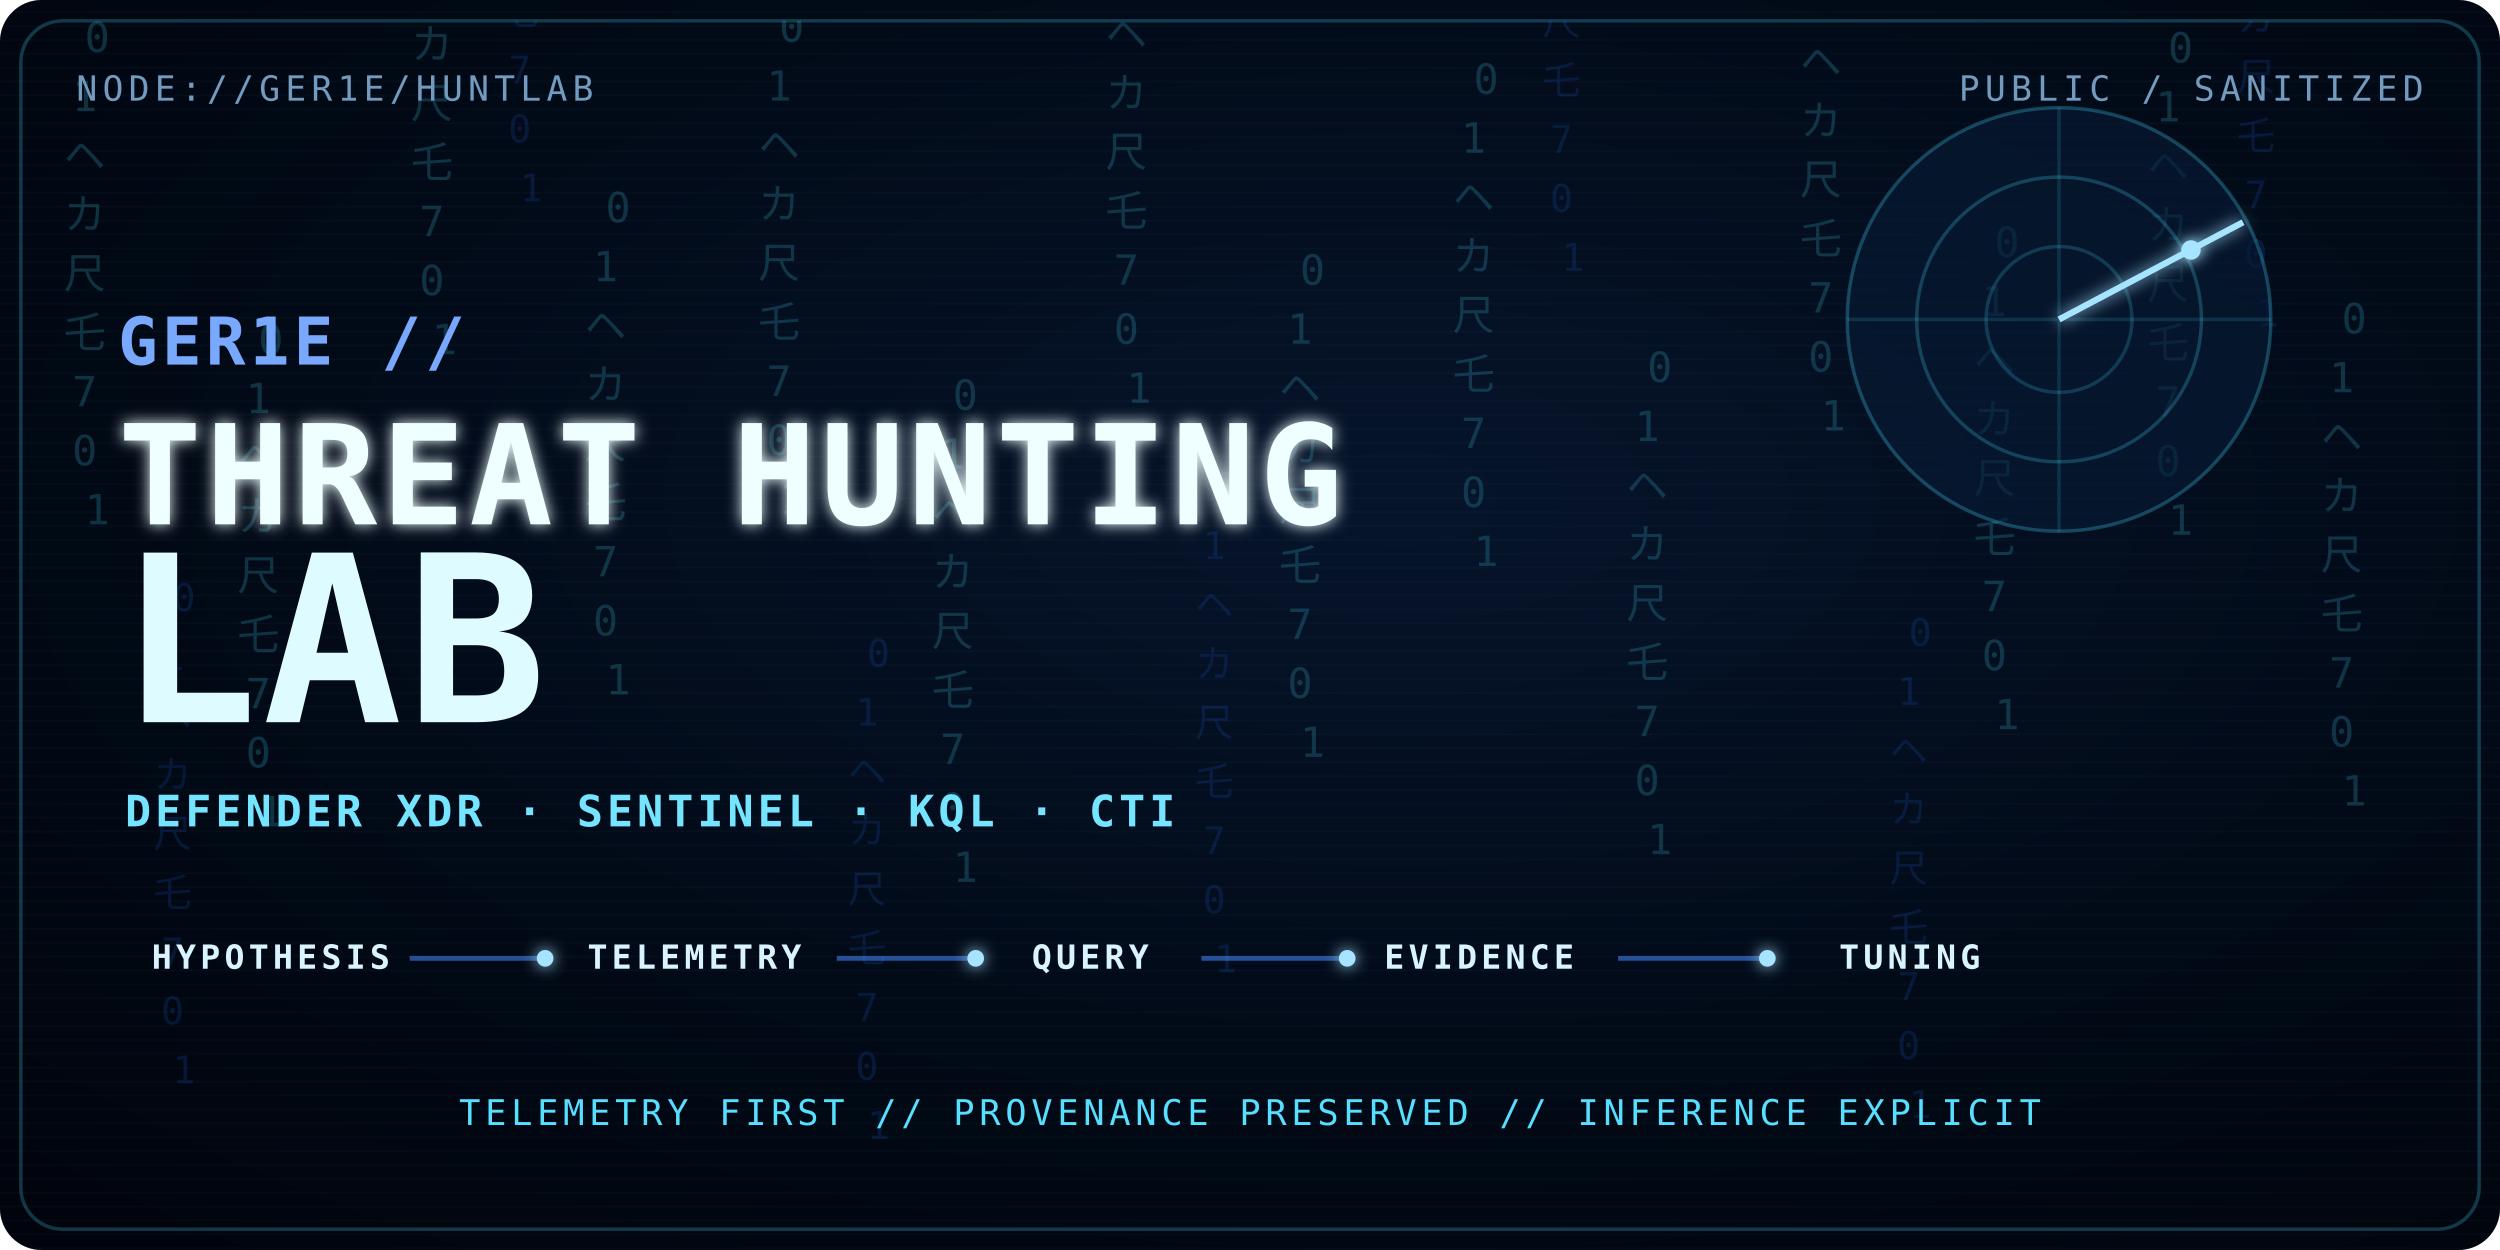
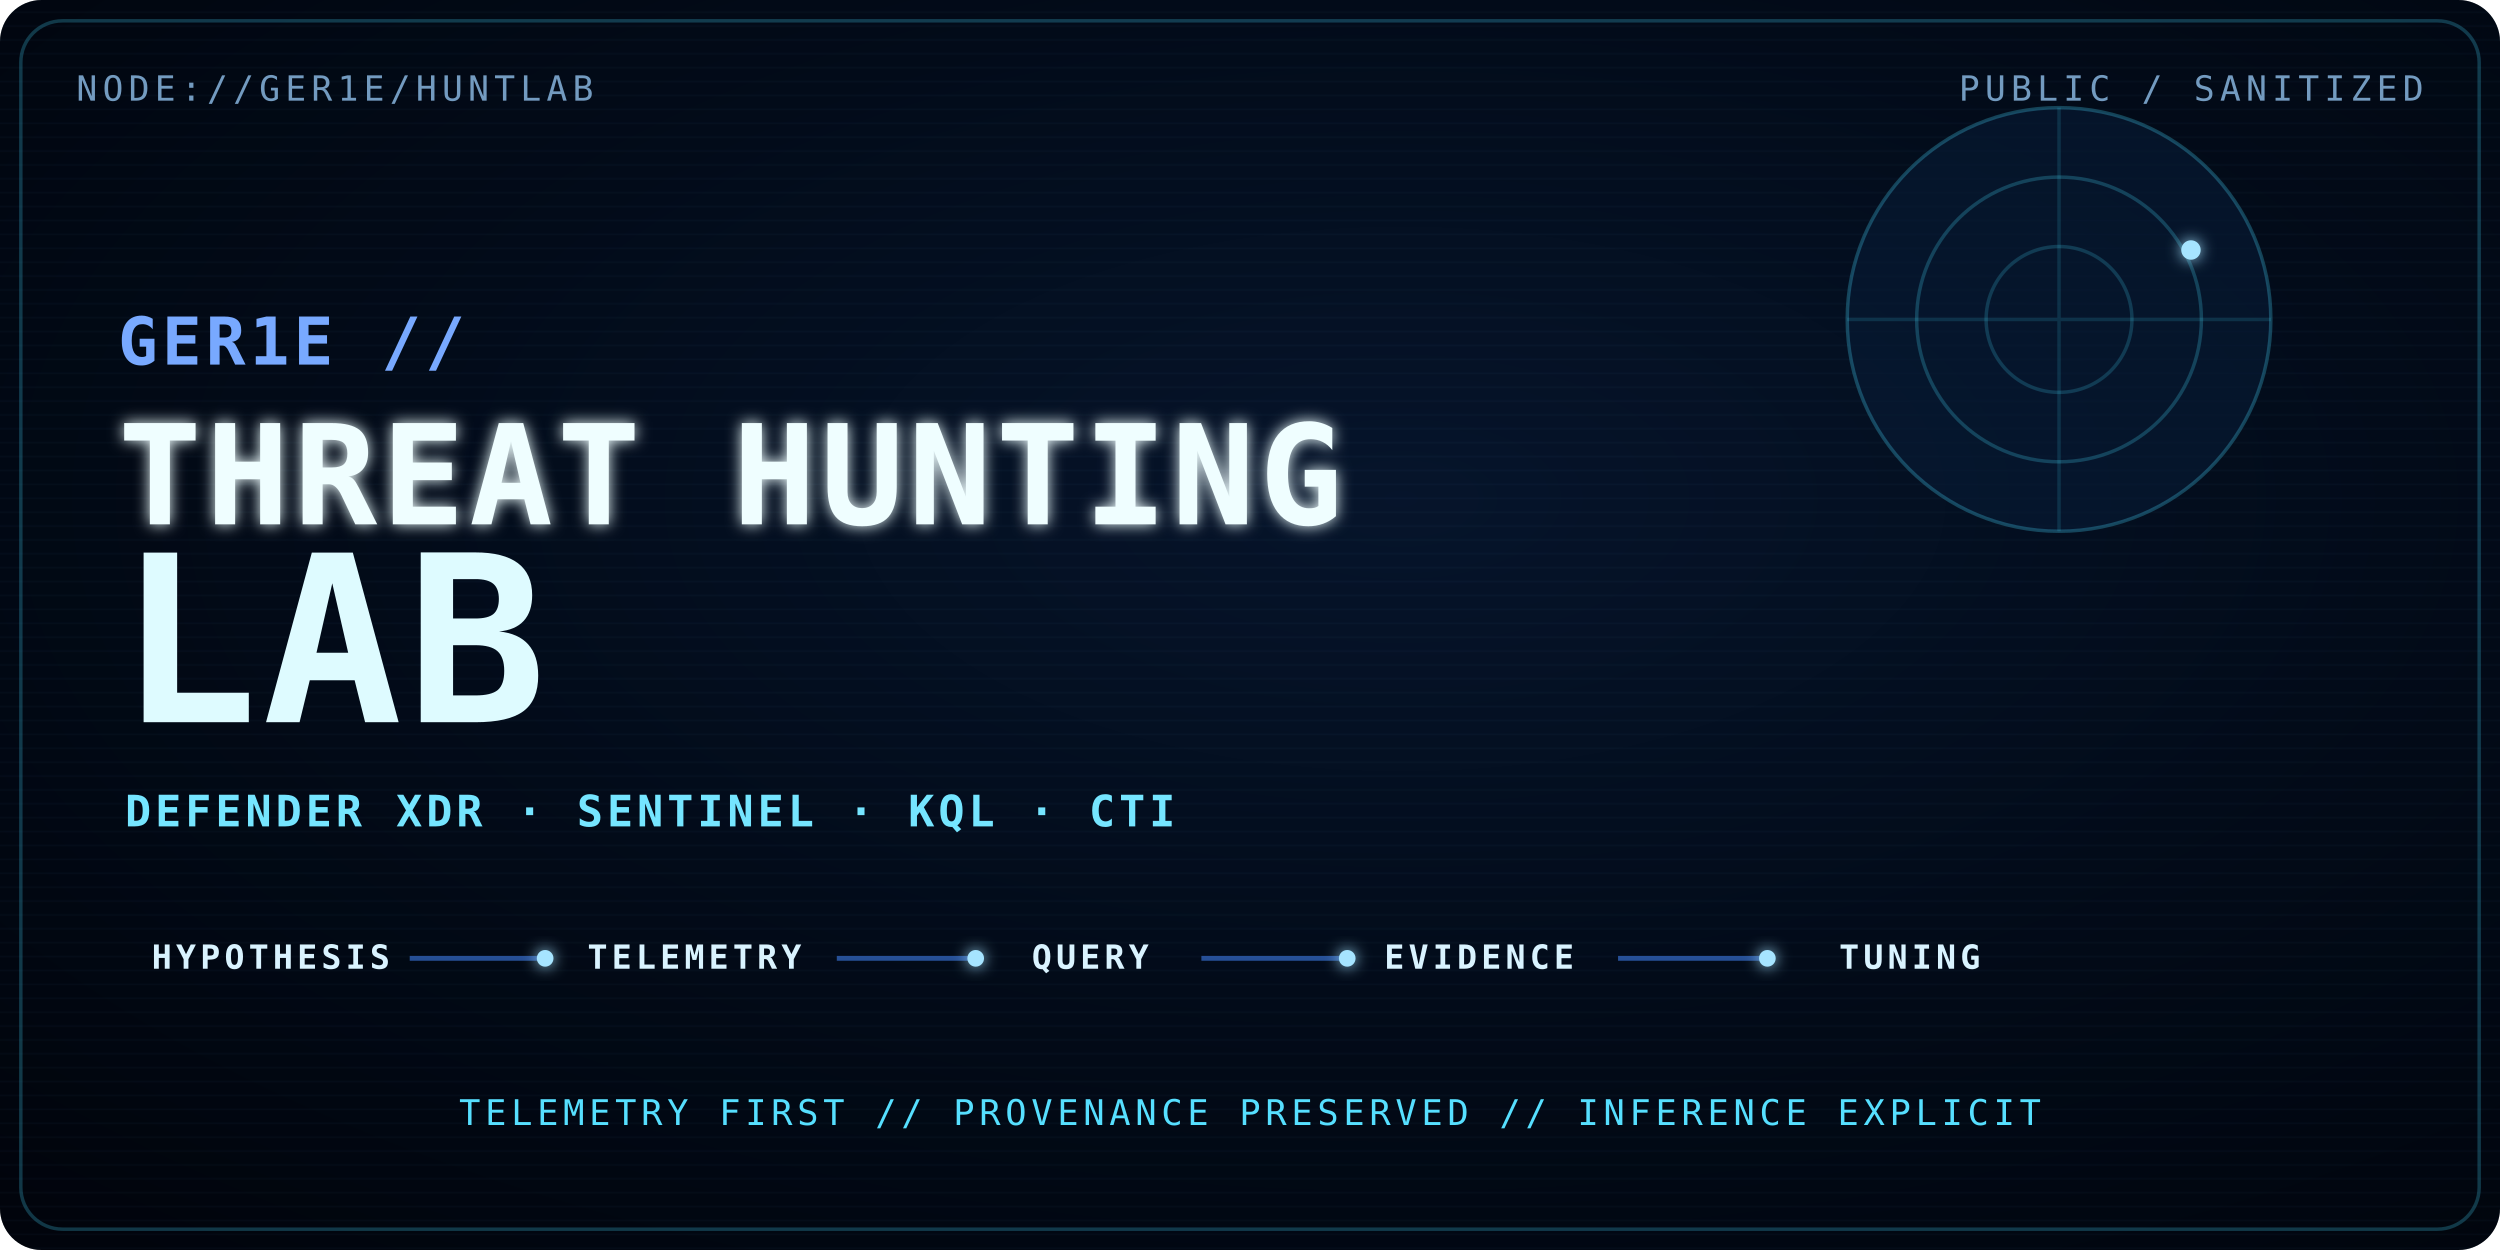
<svg xmlns="http://www.w3.org/2000/svg" viewBox="0 0 720 360" role="img" aria-labelledby="t d">
  <defs>
    <radialGradient id="bg" cx="56%" cy="40%" r="90%">
      <stop stop-color="#0a2143" />
      <stop offset=".48" stop-color="#031022" />
      <stop offset="1" stop-color="#000207" />
    </radialGradient>
    <pattern id="scan" width="4" height="4" patternUnits="userSpaceOnUse">
      <path d="M0 3.5H4" stroke="#78a9ff" stroke-opacity=".03" stroke-width=".5" />
    </pattern>
-     <filter id="glow" x="-80%" y="-80%" width="260%" height="260%">
+     <filter id="g" x="-80%" y="-80%" width="260%" height="260%">
      <feGaussianBlur stdDeviation="2.2" result="b" />
      <feMerge>
        <feMergeNode in="b" />
        <feMergeNode in="SourceGraphic" />
      </feMerge>
    </filter>
-     <clipPath id="frame">
+     <clipPath id="f">
      <rect x="6" y="6" width="708" height="348" rx="12" />
    </clipPath>
-     <style>
-       .m{font-family:ui-monospace,SFMono-Regular,Menlo,Consolas,monospace}
-       .h{font-family:ui-monospace,SFMono-Regular,Menlo,Consolas,monospace;font-weight:900;letter-spacing:1.2px}
-       .rain{font-family:ui-monospace,SFMono-Regular,Menlo,Consolas,monospace;font-size:12px;fill:#49dfff;fill-opacity:.34}
-       .rain2{font-family:ui-monospace,SFMono-Regular,Menlo,Consolas,monospace;font-size:11px;fill:#2470ff;fill-opacity:.28}
-     </style>
-     <g id="col">
+     <style>.m{font-family:ui-monospace,SFMono-Regular,Menlo,Consolas,monospace}.h{font-family:ui-monospace,SFMono-Regular,Menlo,Consolas,monospace;font-weight:900;letter-spacing:1.2px}.r{font-family:ui-monospace,SFMono-Regular,Menlo,Consolas,monospace;font-size:12px;fill:#49dfff;fill-opacity:.32}</style>
+     <g id="c">
      <text text-anchor="middle">0<tspan x="0" dy="17">1</tspan>
        <tspan x="0" dy="17">ヘ</tspan>
        <tspan x="0" dy="17">カ</tspan>
        <tspan x="0" dy="17">尺</tspan>
        <tspan x="0" dy="17">乇</tspan>
        <tspan x="0" dy="17">7</tspan>
        <tspan x="0" dy="17">0</tspan>
-         <tspan x="0" dy="17">1</tspan>
      </text>
    </g>
  </defs>
  <rect width="720" height="360" rx="12" fill="url(#bg)" />
-   <g clip-path="url(#frame)">
-     <g class="rain">
-       <g transform="translate(28 15)">
-         <use href="#col" />
-       </g>
-       <g transform="translate(78 102)">
-         <use href="#col" />
-       </g>
-       <g transform="translate(128 -34)">
-         <use href="#col" />
-       </g>
-       <g transform="translate(178 64)">
-         <use href="#col" />
-       </g>
-       <g transform="translate(228 12)">
-         <use href="#col" />
-       </g>
-       <g transform="translate(278 118)">
-         <use href="#col" />
-       </g>
-       <g transform="translate(328 -20)">
-         <use href="#col" />
-       </g>
-       <g transform="translate(378 82)">
-         <use href="#col" />
-       </g>
-       <g transform="translate(428 27)">
-         <use href="#col" />
-       </g>
-       <g transform="translate(478 110)">
-         <use href="#col" />
-       </g>
-       <g transform="translate(528 -12)">
-         <use href="#col" />
-       </g>
-       <g transform="translate(578 74)">
-         <use href="#col" />
-       </g>
-       <g transform="translate(628 18)">
-         <use href="#col" />
-       </g>
-       <g transform="translate(678 96)">
-         <use href="#col" />
-       </g>
+   <g clip-path="url(#f)" class="r">
+     <g>
+       <use href="#c" />
+       <animateTransform attributeName="transform" type="translate" values="28,-150;28,430" dur="16s" repeatCount="indefinite" />
    </g>
-     <g class="rain2">
-       <g transform="translate(53 176)">
-         <use href="#col" />
-       </g>
-       <g transform="translate(153 -78)">
-         <use href="#col" />
-       </g>
-       <g transform="translate(253 192)">
-         <use href="#col" />
-       </g>
-       <g transform="translate(353 144)">
-         <use href="#col" />
-       </g>
-       <g transform="translate(453 -58)">
-         <use href="#col" />
-       </g>
-       <g transform="translate(553 186)">
-         <use href="#col" />
-       </g>
-       <g transform="translate(653 -42)">
-         <use href="#col" />
-       </g>
+     <g>
+       <use href="#c" />
+       <animateTransform attributeName="transform" type="translate" values="78,-250;78,350" dur="21s" repeatCount="indefinite" />
+     </g>
+     <g>
+       <use href="#c" />
+       <animateTransform attributeName="transform" type="translate" values="128,-90;128,510" dur="18s" repeatCount="indefinite" />
+     </g>
+     <g>
+       <use href="#c" />
+       <animateTransform attributeName="transform" type="translate" values="178,-210;178,390" dur="23s" repeatCount="indefinite" />
+     </g>
+     <g>
+       <use href="#c" />
+       <animateTransform attributeName="transform" type="translate" values="228,-120;228,480" dur="17s" repeatCount="indefinite" />
+     </g>
+     <g>
+       <use href="#c" />
+       <animateTransform attributeName="transform" type="translate" values="278,-280;278,320" dur="20s" repeatCount="indefinite" />
+     </g>
+     <g>
+       <use href="#c" />
+       <animateTransform attributeName="transform" type="translate" values="328,-175;328,425" dur="19s" repeatCount="indefinite" />
+     </g>
+     <g>
+       <use href="#c" />
+       <animateTransform attributeName="transform" type="translate" values="378,-70;378,530" dur="24s" repeatCount="indefinite" />
+     </g>
+     <g>
+       <use href="#c" />
+       <animateTransform attributeName="transform" type="translate" values="428,-235;428,365" dur="18.5s" repeatCount="indefinite" />
+     </g>
+     <g>
+       <use href="#c" />
+       <animateTransform attributeName="transform" type="translate" values="478,-100;478,500" dur="22s" repeatCount="indefinite" />
+     </g>
+     <g>
+       <use href="#c" />
+       <animateTransform attributeName="transform" type="translate" values="528,-260;528,340" dur="17.5s" repeatCount="indefinite" />
+     </g>
+     <g>
+       <use href="#c" />
+       <animateTransform attributeName="transform" type="translate" values="578,-140;578,460" dur="21.5s" repeatCount="indefinite" />
+     </g>
+     <g>
+       <use href="#c" />
+       <animateTransform attributeName="transform" type="translate" values="628,-300;628,300" dur="19.5s" repeatCount="indefinite" />
+     </g>
+     <g>
+       <use href="#c" />
+       <animateTransform attributeName="transform" type="translate" values="678,-80;678,520" dur="25s" repeatCount="indefinite" />
    </g>
  </g>
  <rect width="720" height="360" rx="12" fill="#00030a" opacity=".42" />
  <rect width="720" height="360" rx="12" fill="url(#scan)" />
  <rect x="6" y="6" width="708" height="348" rx="12" fill="none" stroke="#44d8ff" stroke-opacity=".24" />
  <g class="m" font-size="10" letter-spacing="1.5" fill="#739bc0">
    <text x="22" y="29">NODE://GER1E/HUNTLAB</text>
    <text x="698" y="29" text-anchor="end">PUBLIC / SANITIZED</text>
  </g>
  <g transform="translate(593 92)">
    <circle r="61" fill="#071a34" fill-opacity=".62" stroke="#47ddff" stroke-opacity=".27" />
    <circle r="41" fill="none" stroke="#47ddff" stroke-opacity=".23" />
    <circle r="21" fill="none" stroke="#47ddff" stroke-opacity=".19" />
    <path d="M-61 0H61M0-61V61" stroke="#47ddff" stroke-opacity=".14" />
-     <path d="M0 0L53 -28" stroke="#a6e4ff" stroke-width="1.8" filter="url(#glow)" />
-     <circle cx="38" cy="-20" r="2.8" fill="#a6e4ff" filter="url(#glow)" />
+     <path d="M0 0H55" stroke="#a6e4ff" stroke-width="1.8" filter="url(#g)">
+       <animateTransform attributeName="transform" type="rotate" from="0 0 0" to="360 0 0" dur="12s" repeatCount="indefinite" />
+     </path>
+     <circle cx="38" cy="-20" r="2.8" fill="#a6e4ff" filter="url(#g)">
+       <animate attributeName="opacity" values=".2;1;.2" dur="2.2s" repeatCount="indefinite" />
+       <animate attributeName="r" values="2;4;2" dur="2.2s" repeatCount="indefinite" />
+     </circle>
  </g>
  <text x="34" y="105" class="h" font-size="19" fill="#78a9ff">GER1E //</text>
-   <text x="34" y="151" class="h" font-size="40" fill="#effeff" filter="url(#glow)">THREAT HUNTING</text>
+   <text x="34" y="151" class="h" font-size="40" fill="#effeff" filter="url(#g)">THREAT HUNTING</text>
  <text x="34" y="208" class="h" font-size="67" letter-spacing="-1" fill="#defbff">LAB</text>
  <text x="36" y="238" class="m" font-size="12.5" font-weight="700" letter-spacing="1.15" fill="#75e5ff">DEFENDER XDR · SENTINEL · KQL · CTI</text>
  <g transform="translate(36 267)">
    <g class="h" font-size="9.6" text-anchor="middle" fill="#d9f3ff">
      <text x="42" y="12">HYPOTHESIS</text>
      <text x="164" y="12">TELEMETRY</text>
      <text x="278" y="12">QUERY</text>
      <text x="390" y="12">EVIDENCE</text>
      <text x="514" y="12">TUNING</text>
    </g>
    <g stroke="#4589ff" stroke-width="1.4" stroke-opacity=".54">
      <path d="M82 9H121M205 9H245M310 9H352M430 9H473" />
    </g>
-     <g fill="#a6e4ff" filter="url(#glow)">
-       <circle cx="121" cy="9" r="2.4" />
-       <circle cx="245" cy="9" r="2.4" />
-       <circle cx="352" cy="9" r="2.4" />
-       <circle cx="473" cy="9" r="2.4" />
+     <g fill="#a6e4ff" filter="url(#g)">
+       <circle cx="121" cy="9" r="2.4">
+         <animate attributeName="opacity" values=".25;1;.25" dur="2.4s" repeatCount="indefinite" />
+       </circle>
+       <circle cx="245" cy="9" r="2.4">
+         <animate attributeName="opacity" values=".25;1;.25" dur="2.4s" begin=".45s" repeatCount="indefinite" />
+       </circle>
+       <circle cx="352" cy="9" r="2.4">
+         <animate attributeName="opacity" values=".25;1;.25" dur="2.4s" begin=".9s" repeatCount="indefinite" />
+       </circle>
+       <circle cx="473" cy="9" r="2.4">
+         <animate attributeName="opacity" values=".25;1;.25" dur="2.4s" begin="1.35s" repeatCount="indefinite" />
+       </circle>
    </g>
  </g>
  <text x="360" y="324" text-anchor="middle" class="m" font-size="10.2" letter-spacing="1.35" fill="#56dfff">TELEMETRY FIRST // PROVENANCE PRESERVED // INFERENCE EXPLICIT</text>
</svg>
